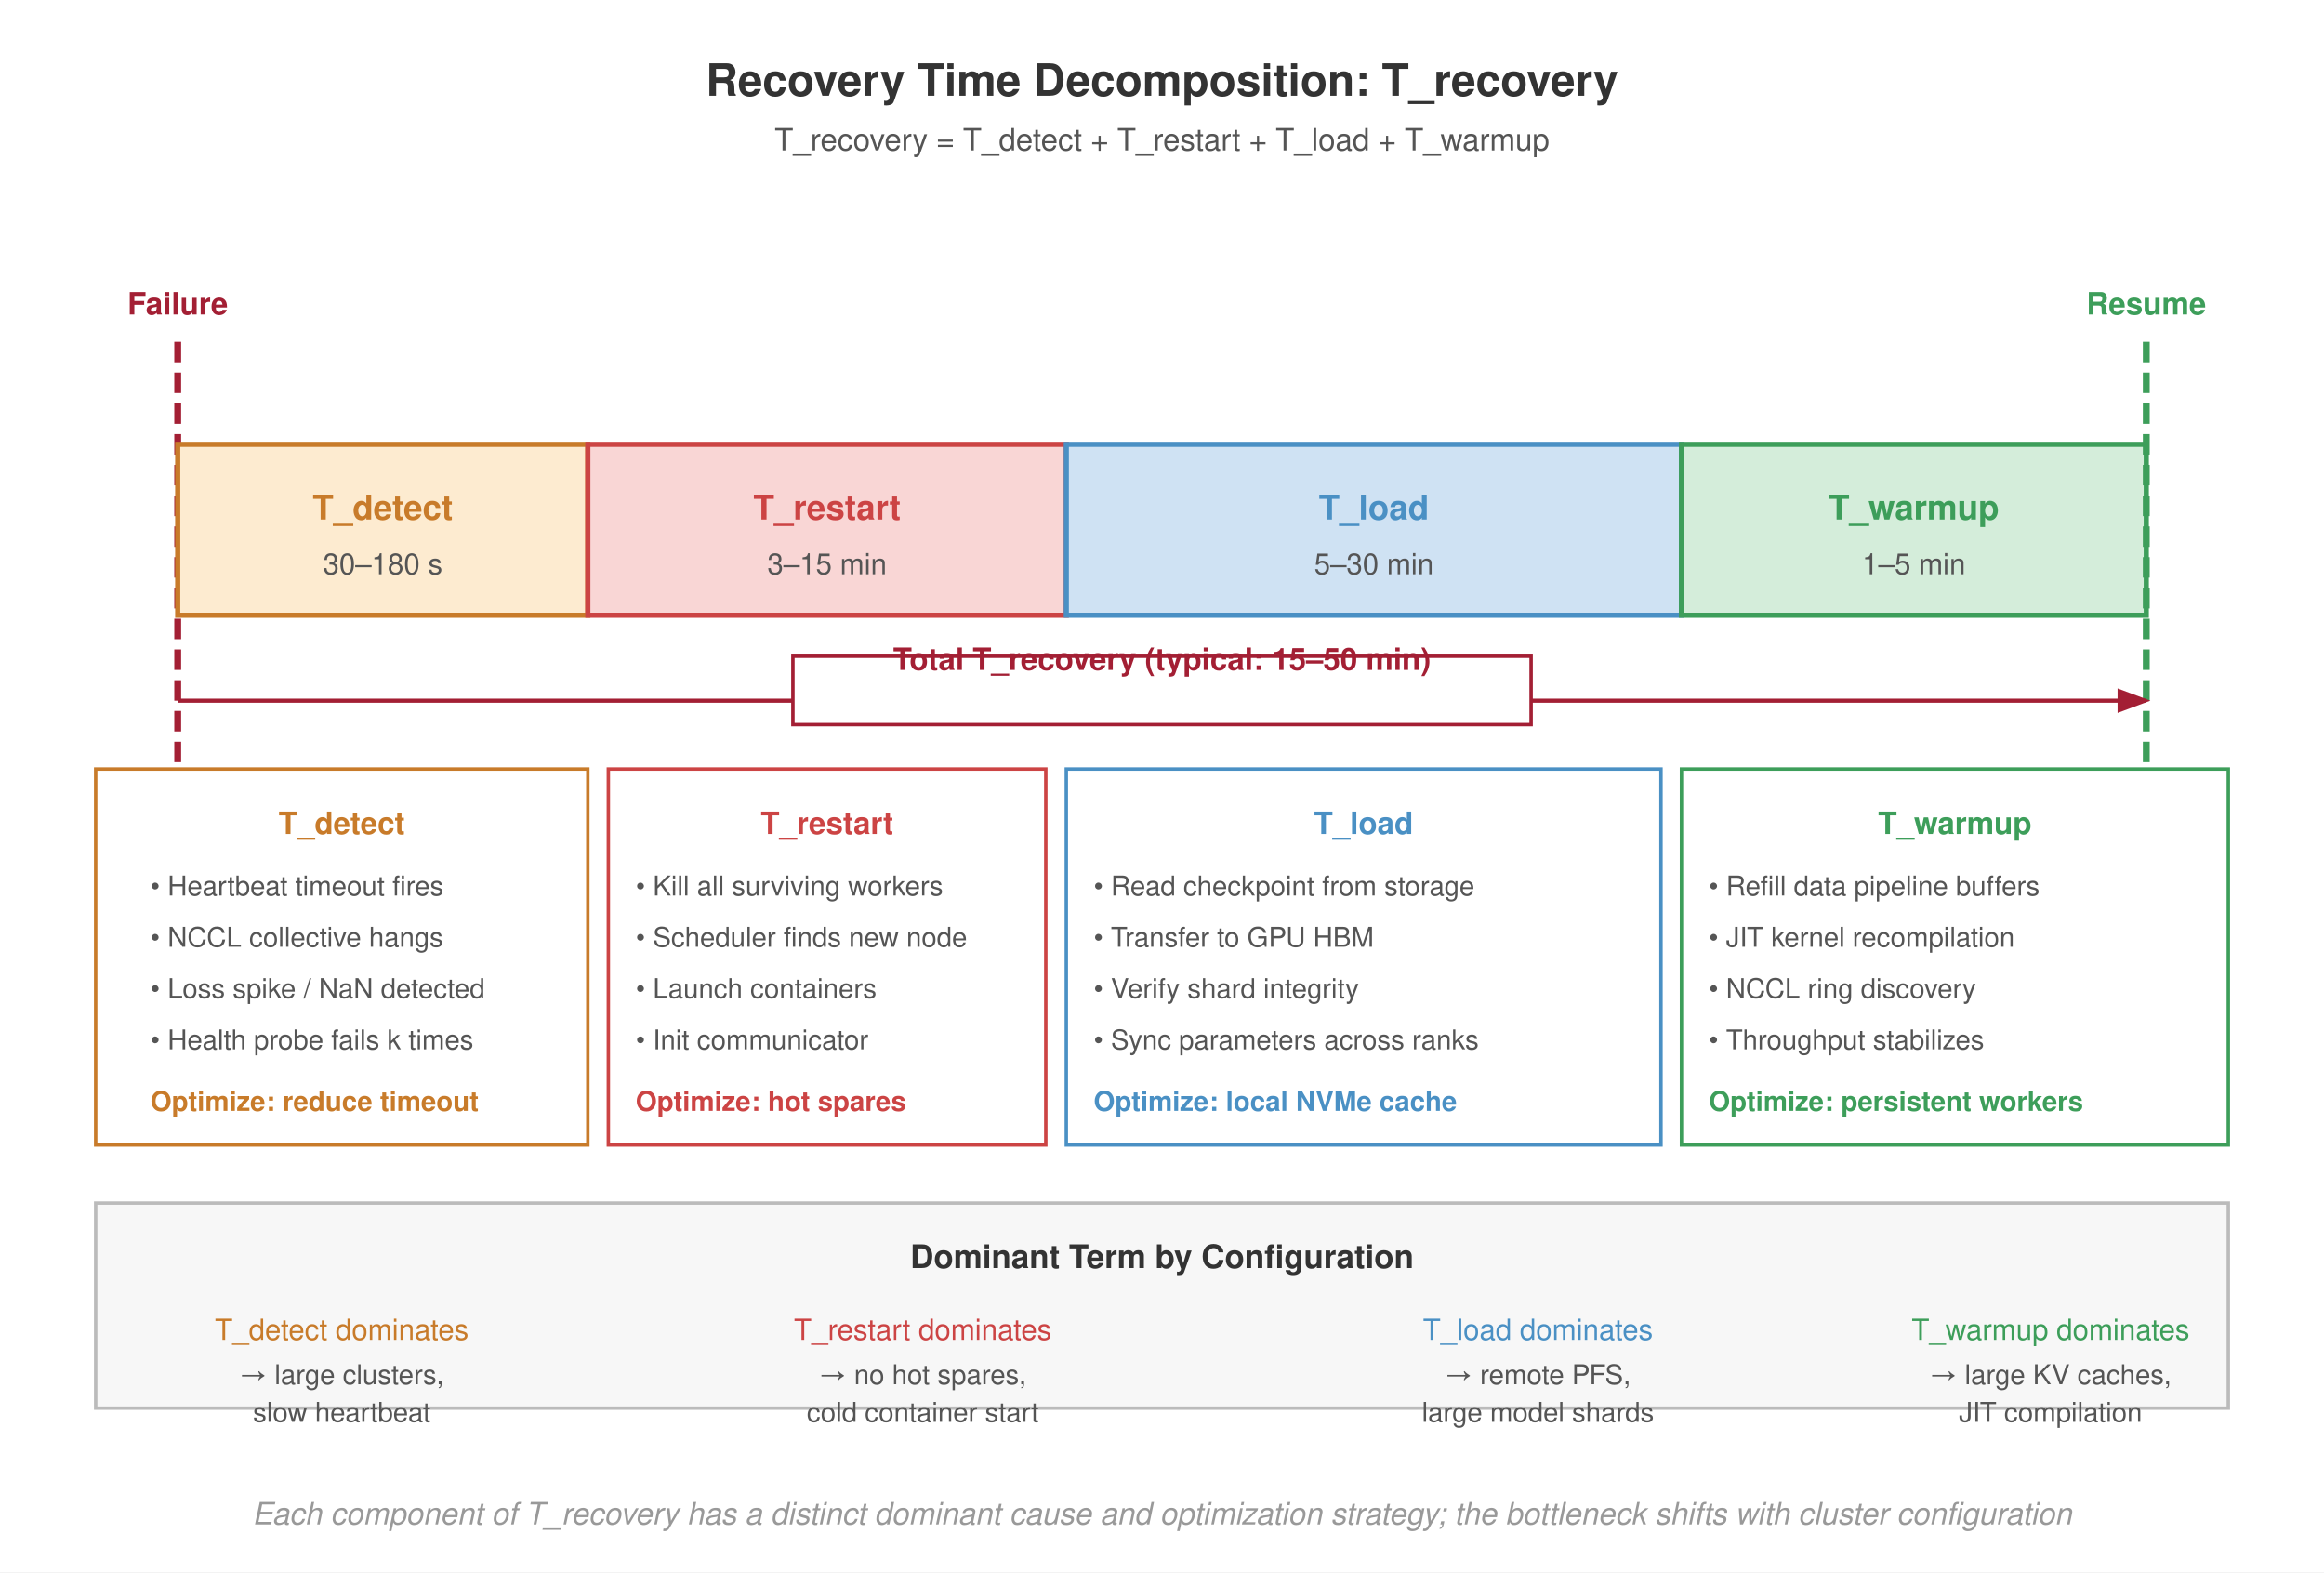
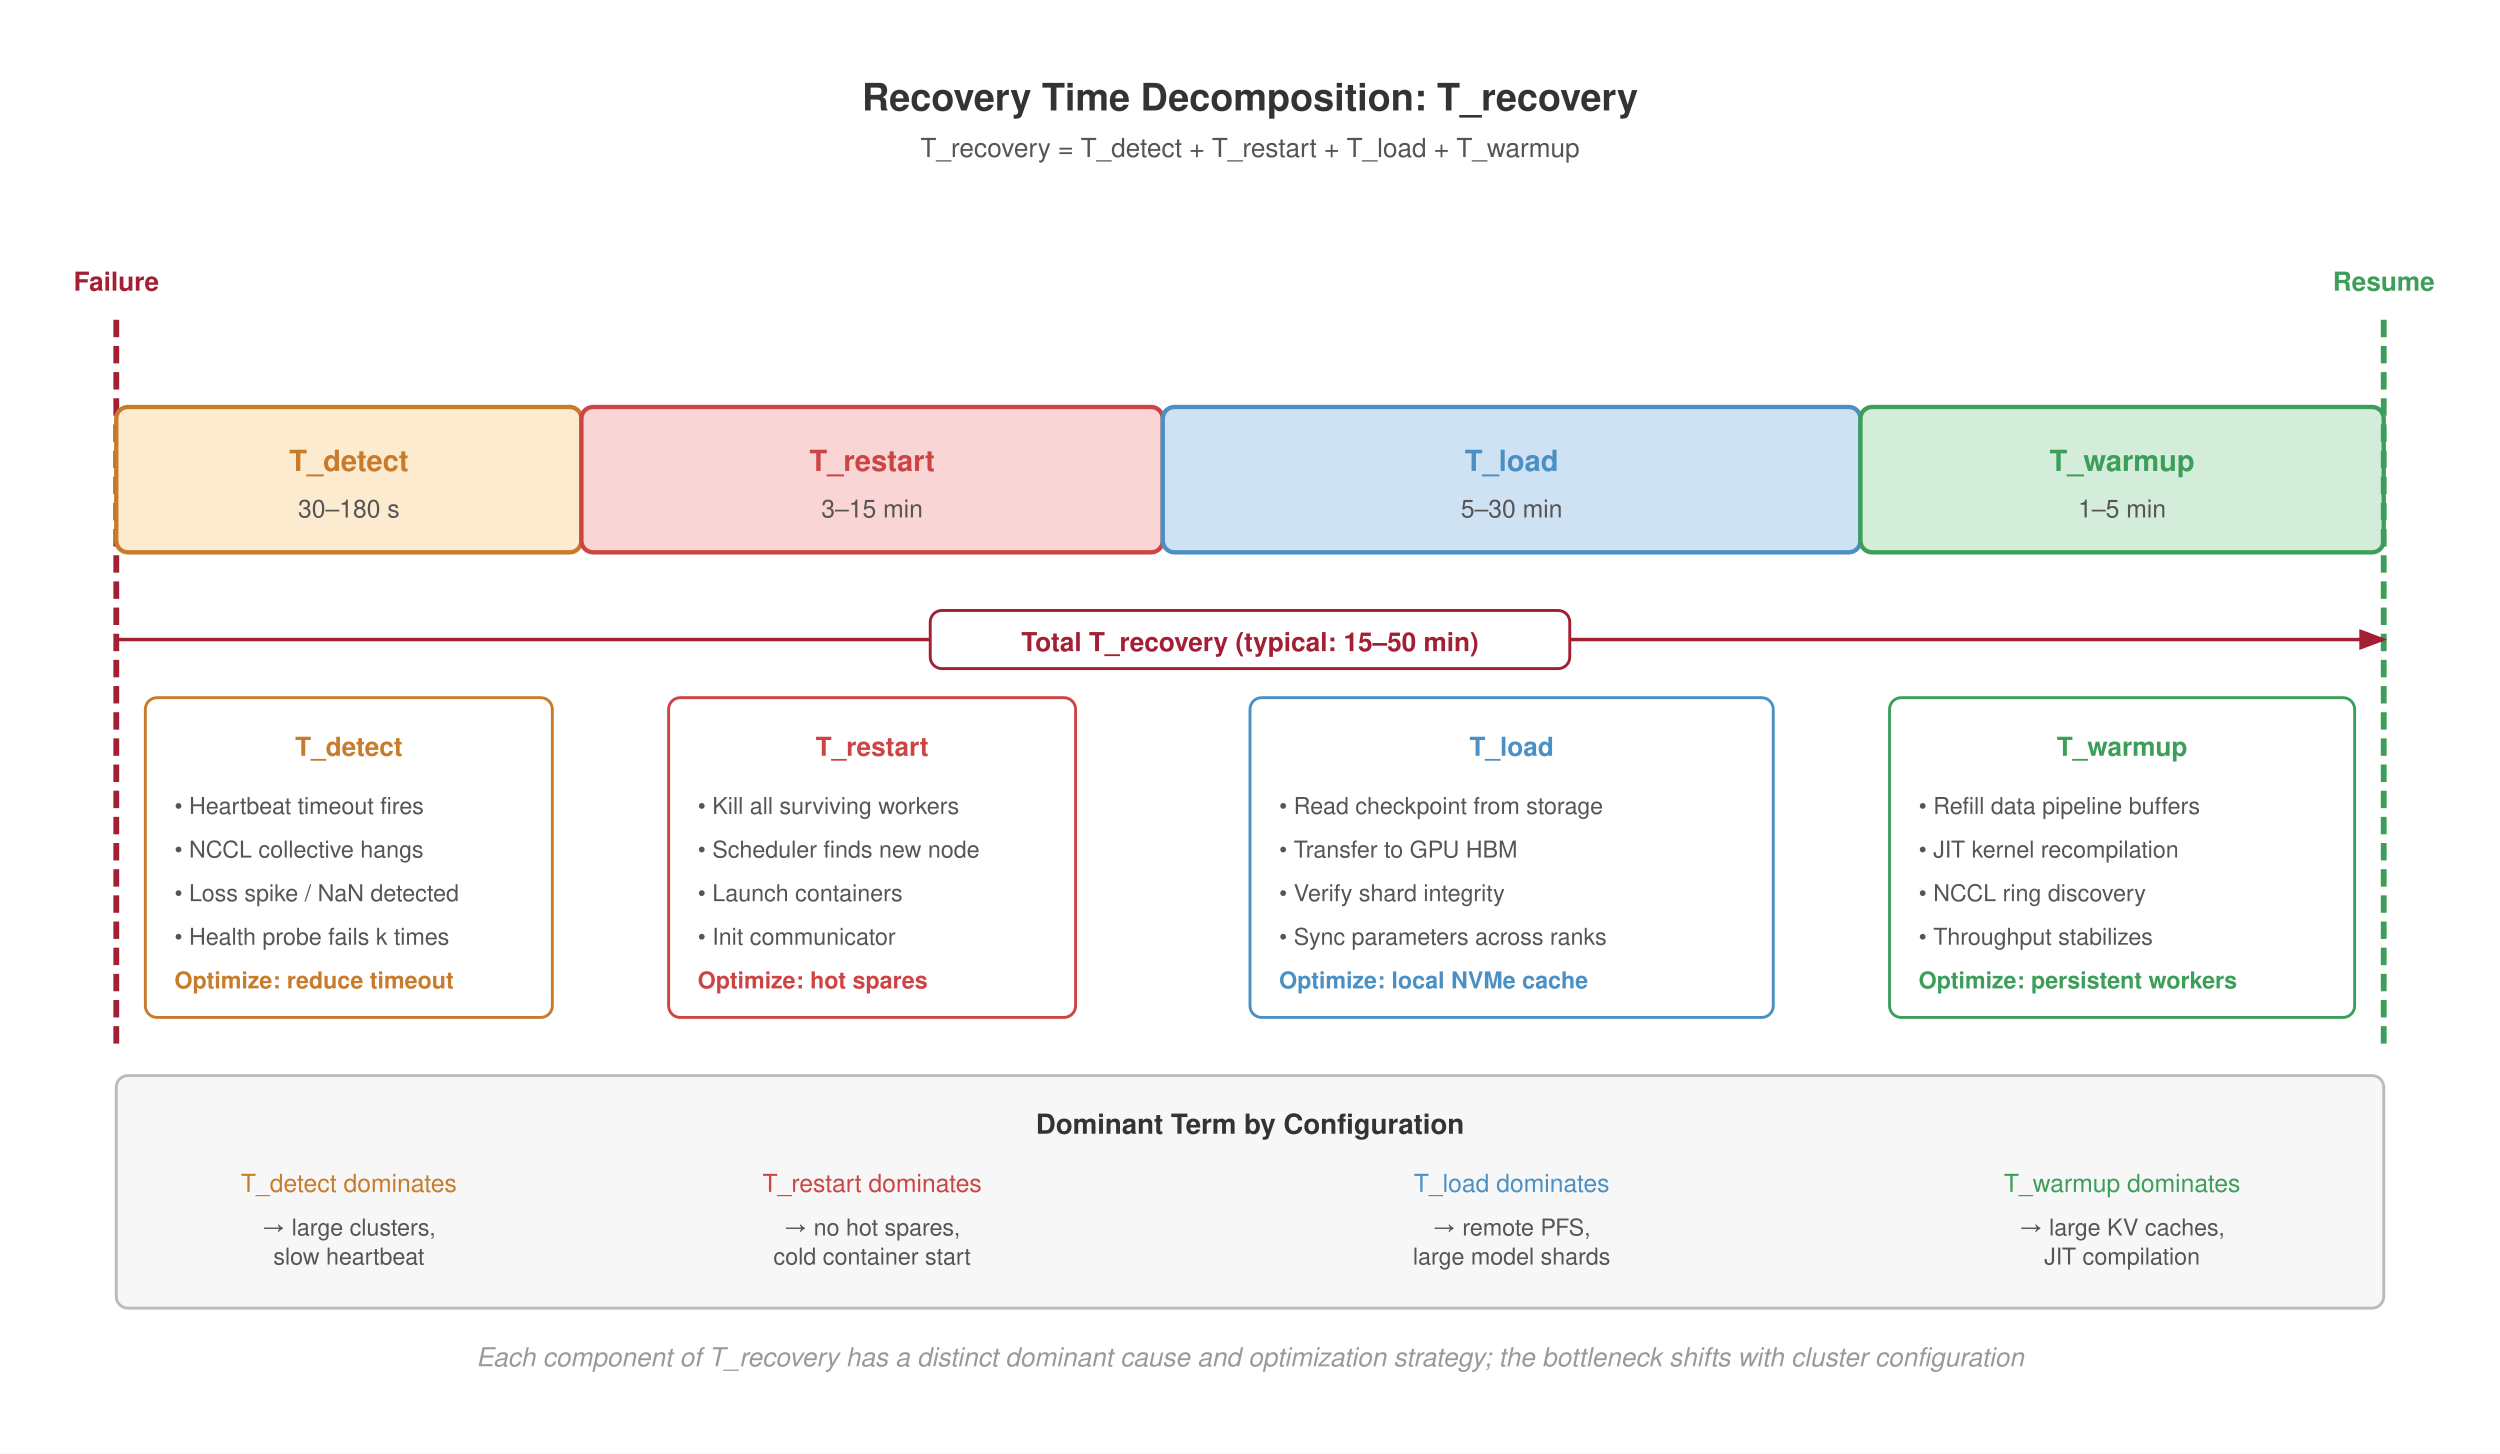
- <svg xmlns="http://www.w3.org/2000/svg" viewBox="0 0 680 460" font-family="Helvetica Neue, Helvetica, Arial, sans-serif">
+ <svg xmlns="http://www.w3.org/2000/svg" viewBox="0 0 860 500" font-family="Helvetica Neue, Helvetica, Arial, sans-serif">
  <defs>
    <marker id="arrow" markerWidth="8" markerHeight="6" refX="7" refY="3" orient="auto">
      <path d="M0,0 L8,3 L0,6 Z" fill="#555" />
    </marker>
    <marker id="arrow-red" markerWidth="8" markerHeight="6" refX="7" refY="3" orient="auto">
      <path d="M0,0 L8,3 L0,6 Z" fill="#a31f34" />
    </marker>
  </defs>
-   <rect width="680" height="460" fill="#fff" />
-   <text x="340" y="28" text-anchor="middle" font-size="13" font-weight="700" fill="#333">Recovery Time Decomposition: T_recovery</text>
-   <text x="340" y="44" text-anchor="middle" font-size="9" fill="#555">T_recovery = T_detect + T_restart + T_load + T_warmup</text>
-   <line x1="52" y1="100" x2="52" y2="300" stroke="#a31f34" stroke-width="2" stroke-dasharray="6,3" />
-   <text x="52" y="92" text-anchor="middle" font-size="9" font-weight="700" fill="#a31f34">Failure</text>
-   <rect x="52" y="130" width="120" height="50" fill="#fdebd0" stroke="#c87b2a" stroke-width="1.5" />
-   <text x="112" y="152" text-anchor="middle" font-size="10" font-weight="700" fill="#c87b2a">T_detect</text>
-   <text x="112" y="168" text-anchor="middle" font-size="8.5" fill="#555">30–180 s</text>
-   <rect x="172" y="130" width="140" height="50" fill="#f9d6d5" stroke="#c44" stroke-width="1.5" />
-   <text x="242" y="152" text-anchor="middle" font-size="10" font-weight="700" fill="#c44">T_restart</text>
-   <text x="242" y="168" text-anchor="middle" font-size="8.5" fill="#555">3–15 min</text>
-   <rect x="312" y="130" width="180" height="50" fill="#cfe2f3" stroke="#4a90c4" stroke-width="1.5" />
-   <text x="402" y="152" text-anchor="middle" font-size="10" font-weight="700" fill="#4a90c4">T_load</text>
-   <text x="402" y="168" text-anchor="middle" font-size="8.5" fill="#555">5–30 min</text>
-   <rect x="492" y="130" width="136" height="50" fill="#d4edda" stroke="#3d9e5a" stroke-width="1.5" />
-   <text x="560" y="152" text-anchor="middle" font-size="10" font-weight="700" fill="#3d9e5a">T_warmup</text>
-   <text x="560" y="168" text-anchor="middle" font-size="8.5" fill="#555">1–5 min</text>
-   <line x1="628" y1="100" x2="628" y2="300" stroke="#3d9e5a" stroke-width="2" stroke-dasharray="6,3" />
-   <text x="628" y="92" text-anchor="middle" font-size="9" font-weight="700" fill="#3d9e5a">Resume</text>
-   <line x1="52" y1="205" x2="628" y2="205" stroke="#a31f34" stroke-width="1.2" marker-end="url(#arrow-red)" />
-   <rect x="232" y="192" width="216" height="20" fill="#fff" stroke="#a31f34" stroke-width="1" />
-   <text x="340" y="196.0" text-anchor="middle" font-size="9" font-weight="700" fill="#a31f34">Total T_recovery (typical: 15–50 min)</text>
-   <rect x="28" y="225" width="144" height="110" fill="#fff" stroke="#c87b2a" stroke-width="1" />
-   <text x="100" y="244" text-anchor="middle" font-size="9" font-weight="700" fill="#c87b2a">T_detect</text>
-   <text x="44" y="262" font-size="8" fill="#555">• Heartbeat timeout fires</text>
-   <text x="44" y="277" font-size="8" fill="#555">• NCCL collective hangs</text>
-   <text x="44" y="292" font-size="8" fill="#555">• Loss spike / NaN detected</text>
-   <text x="44" y="307" font-size="8" fill="#555">• Health probe fails k times</text>
-   <text x="44" y="325" font-size="8" font-weight="700" fill="#c87b2a">Optimize: reduce timeout</text>
-   <rect x="178" y="225" width="128" height="110" fill="#fff" stroke="#c44" stroke-width="1" />
-   <text x="242" y="244" text-anchor="middle" font-size="9" font-weight="700" fill="#c44">T_restart</text>
-   <text x="186" y="262" font-size="8" fill="#555">• Kill all surviving workers</text>
-   <text x="186" y="277" font-size="8" fill="#555">• Scheduler finds new node</text>
-   <text x="186" y="292" font-size="8" fill="#555">• Launch containers</text>
-   <text x="186" y="307" font-size="8" fill="#555">• Init communicator</text>
-   <text x="186" y="325" font-size="8" font-weight="700" fill="#c44">Optimize: hot spares</text>
-   <rect x="312" y="225" width="174" height="110" fill="#fff" stroke="#4a90c4" stroke-width="1" />
-   <text x="399" y="244" text-anchor="middle" font-size="9" font-weight="700" fill="#4a90c4">T_load</text>
-   <text x="320" y="262" font-size="8" fill="#555">• Read checkpoint from storage</text>
-   <text x="320" y="277" font-size="8" fill="#555">• Transfer to GPU HBM</text>
-   <text x="320" y="292" font-size="8" fill="#555">• Verify shard integrity</text>
-   <text x="320" y="307" font-size="8" fill="#555">• Sync parameters across ranks</text>
-   <text x="320" y="325" font-size="8" font-weight="700" fill="#4a90c4">Optimize: local NVMe cache</text>
-   <rect x="492" y="225" width="160" height="110" fill="#fff" stroke="#3d9e5a" stroke-width="1" />
-   <text x="572" y="244" text-anchor="middle" font-size="9" font-weight="700" fill="#3d9e5a">T_warmup</text>
-   <text x="500" y="262" font-size="8" fill="#555">• Refill data pipeline buffers</text>
-   <text x="500" y="277" font-size="8" fill="#555">• JIT kernel recompilation</text>
-   <text x="500" y="292" font-size="8" fill="#555">• NCCL ring discovery</text>
-   <text x="500" y="307" font-size="8" fill="#555">• Throughput stabilizes</text>
-   <text x="500" y="325" font-size="8" font-weight="700" fill="#3d9e5a">Optimize: persistent workers</text>
-   <rect x="28" y="352" width="624" height="60" fill="#f7f7f7" stroke="#bbb" stroke-width="1" />
-   <text x="340" y="371" text-anchor="middle" font-size="9.5" font-weight="700" fill="#333">Dominant Term by Configuration</text>
-   <text x="100" y="392" text-anchor="middle" font-size="8.5" fill="#c87b2a">T_detect dominates</text>
-   <text x="100" y="405" text-anchor="middle" font-size="8" fill="#555">→ large clusters,</text>
-   <text x="100" y="416" text-anchor="middle" font-size="8" fill="#555">slow heartbeat</text>
-   <text x="270" y="392" text-anchor="middle" font-size="8.5" fill="#c44">T_restart dominates</text>
-   <text x="270" y="405" text-anchor="middle" font-size="8" fill="#555">→ no hot spares,</text>
-   <text x="270" y="416" text-anchor="middle" font-size="8" fill="#555">cold container start</text>
-   <text x="450" y="392" text-anchor="middle" font-size="8.5" fill="#4a90c4">T_load dominates</text>
-   <text x="450" y="405" text-anchor="middle" font-size="8" fill="#555">→ remote PFS,</text>
-   <text x="450" y="416" text-anchor="middle" font-size="8" fill="#555">large model shards</text>
-   <text x="600" y="392" text-anchor="middle" font-size="8.5" fill="#3d9e5a">T_warmup dominates</text>
-   <text x="600" y="405" text-anchor="middle" font-size="8" fill="#555">→ large KV caches,</text>
-   <text x="600" y="416" text-anchor="middle" font-size="8" fill="#555">JIT compilation</text>
-   <text x="340" y="446" text-anchor="middle" font-size="9" fill="#999" font-style="italic">Each component of T_recovery has a distinct dominant cause and optimization strategy; the bottleneck shifts with cluster configuration</text>
+   <rect width="860" height="500" fill="#fff" />
+   <text x="430" y="38" text-anchor="middle" font-size="13" font-weight="700" fill="#333">Recovery Time Decomposition: T_recovery</text>
+   <text x="430" y="54" text-anchor="middle" font-size="9" fill="#555">T_recovery = T_detect + T_restart + T_load + T_warmup</text>
+   <line x1="40" y1="110" x2="40" y2="360" stroke="#a31f34" stroke-width="2" stroke-dasharray="6,3" />
+   <text x="40" y="100" text-anchor="middle" font-size="9" font-weight="700" fill="#a31f34">Failure</text>
+   <rect x="40" y="140" width="160" height="50" rx="4" fill="#fdebd0" stroke="#c87b2a" stroke-width="1.5" />
+   <text x="120" y="162" text-anchor="middle" font-size="10" font-weight="700" fill="#c87b2a">T_detect</text>
+   <text x="120" y="178" text-anchor="middle" font-size="8.5" fill="#555">30–180 s</text>
+   <rect x="200" y="140" width="200" height="50" rx="4" fill="#f9d6d5" stroke="#c44" stroke-width="1.5" />
+   <text x="300" y="162" text-anchor="middle" font-size="10" font-weight="700" fill="#c44">T_restart</text>
+   <text x="300" y="178" text-anchor="middle" font-size="8.5" fill="#555">3–15 min</text>
+   <rect x="400" y="140" width="240" height="50" rx="4" fill="#cfe2f3" stroke="#4a90c4" stroke-width="1.5" />
+   <text x="520" y="162" text-anchor="middle" font-size="10" font-weight="700" fill="#4a90c4">T_load</text>
+   <text x="520" y="178" text-anchor="middle" font-size="8.5" fill="#555">5–30 min</text>
+   <rect x="640" y="140" width="180" height="50" rx="4" fill="#d4edda" stroke="#3d9e5a" stroke-width="1.5" />
+   <text x="730" y="162" text-anchor="middle" font-size="10" font-weight="700" fill="#3d9e5a">T_warmup</text>
+   <text x="730" y="178" text-anchor="middle" font-size="8.5" fill="#555">1–5 min</text>
+   <line x1="820" y1="110" x2="820" y2="360" stroke="#3d9e5a" stroke-width="2" stroke-dasharray="6,3" />
+   <text x="820" y="100" text-anchor="middle" font-size="9" font-weight="700" fill="#3d9e5a">Resume</text>
+   <line x1="40" y1="220" x2="820" y2="220" stroke="#a31f34" stroke-width="1.2" marker-end="url(#arrow-red)" />
+   <rect x="320" y="210" width="220" height="20" rx="4" fill="#fff" stroke="#a31f34" stroke-width="1" />
+   <text x="430" y="224" text-anchor="middle" font-size="9" font-weight="700" fill="#a31f34">Total T_recovery (typical: 15–50 min)</text>
+   <rect x="50" y="240" width="140" height="110" rx="4" fill="#fff" stroke="#c87b2a" stroke-width="1" />
+   <text x="120" y="260" text-anchor="middle" font-size="9" font-weight="700" fill="#c87b2a">T_detect</text>
+   <text x="60" y="280" font-size="8" fill="#555">• Heartbeat timeout fires</text>
+   <text x="60" y="295" font-size="8" fill="#555">• NCCL collective hangs</text>
+   <text x="60" y="310" font-size="8" fill="#555">• Loss spike / NaN detected</text>
+   <text x="60" y="325" font-size="8" fill="#555">• Health probe fails k times</text>
+   <text x="60" y="340" font-size="8" font-weight="700" fill="#c87b2a">Optimize: reduce timeout</text>
+   <rect x="230" y="240" width="140" height="110" rx="4" fill="#fff" stroke="#c44" stroke-width="1" />
+   <text x="300" y="260" text-anchor="middle" font-size="9" font-weight="700" fill="#c44">T_restart</text>
+   <text x="240" y="280" font-size="8" fill="#555">• Kill all surviving workers</text>
+   <text x="240" y="295" font-size="8" fill="#555">• Scheduler finds new node</text>
+   <text x="240" y="310" font-size="8" fill="#555">• Launch containers</text>
+   <text x="240" y="325" font-size="8" fill="#555">• Init communicator</text>
+   <text x="240" y="340" font-size="8" font-weight="700" fill="#c44">Optimize: hot spares</text>
+   <rect x="430" y="240" width="180" height="110" rx="4" fill="#fff" stroke="#4a90c4" stroke-width="1" />
+   <text x="520" y="260" text-anchor="middle" font-size="9" font-weight="700" fill="#4a90c4">T_load</text>
+   <text x="440" y="280" font-size="8" fill="#555">• Read checkpoint from storage</text>
+   <text x="440" y="295" font-size="8" fill="#555">• Transfer to GPU HBM</text>
+   <text x="440" y="310" font-size="8" fill="#555">• Verify shard integrity</text>
+   <text x="440" y="325" font-size="8" fill="#555">• Sync parameters across ranks</text>
+   <text x="440" y="340" font-size="8" font-weight="700" fill="#4a90c4">Optimize: local NVMe cache</text>
+   <rect x="650" y="240" width="160" height="110" rx="4" fill="#fff" stroke="#3d9e5a" stroke-width="1" />
+   <text x="730" y="260" text-anchor="middle" font-size="9" font-weight="700" fill="#3d9e5a">T_warmup</text>
+   <text x="660" y="280" font-size="8" fill="#555">• Refill data pipeline buffers</text>
+   <text x="660" y="295" font-size="8" fill="#555">• JIT kernel recompilation</text>
+   <text x="660" y="310" font-size="8" fill="#555">• NCCL ring discovery</text>
+   <text x="660" y="325" font-size="8" fill="#555">• Throughput stabilizes</text>
+   <text x="660" y="340" font-size="8" font-weight="700" fill="#3d9e5a">Optimize: persistent workers</text>
+   <rect x="40" y="370" width="780" height="80" rx="4" fill="#f7f7f7" stroke="#bbb" stroke-width="1" />
+   <text x="430" y="390" text-anchor="middle" font-size="9.5" font-weight="700" fill="#333">Dominant Term by Configuration</text>
+   <text x="120" y="410" text-anchor="middle" font-size="8.5" fill="#c87b2a">T_detect dominates</text>
+   <text x="120" y="425" text-anchor="middle" font-size="8" fill="#555">→ large clusters,</text>
+   <text x="120" y="435" text-anchor="middle" font-size="8" fill="#555">slow heartbeat</text>
+   <text x="300" y="410" text-anchor="middle" font-size="8.5" fill="#c44">T_restart dominates</text>
+   <text x="300" y="425" text-anchor="middle" font-size="8" fill="#555">→ no hot spares,</text>
+   <text x="300" y="435" text-anchor="middle" font-size="8" fill="#555">cold container start</text>
+   <text x="520" y="410" text-anchor="middle" font-size="8.5" fill="#4a90c4">T_load dominates</text>
+   <text x="520" y="425" text-anchor="middle" font-size="8" fill="#555">→ remote PFS,</text>
+   <text x="520" y="435" text-anchor="middle" font-size="8" fill="#555">large model shards</text>
+   <text x="730" y="410" text-anchor="middle" font-size="8.5" fill="#3d9e5a">T_warmup dominates</text>
+   <text x="730" y="425" text-anchor="middle" font-size="8" fill="#555">→ large KV caches,</text>
+   <text x="730" y="435" text-anchor="middle" font-size="8" fill="#555">JIT compilation</text>
+   <text x="430" y="470" text-anchor="middle" font-size="9" fill="#999" font-style="italic">Each component of T_recovery has a distinct dominant cause and optimization strategy; the bottleneck shifts with cluster configuration</text>
</svg>
